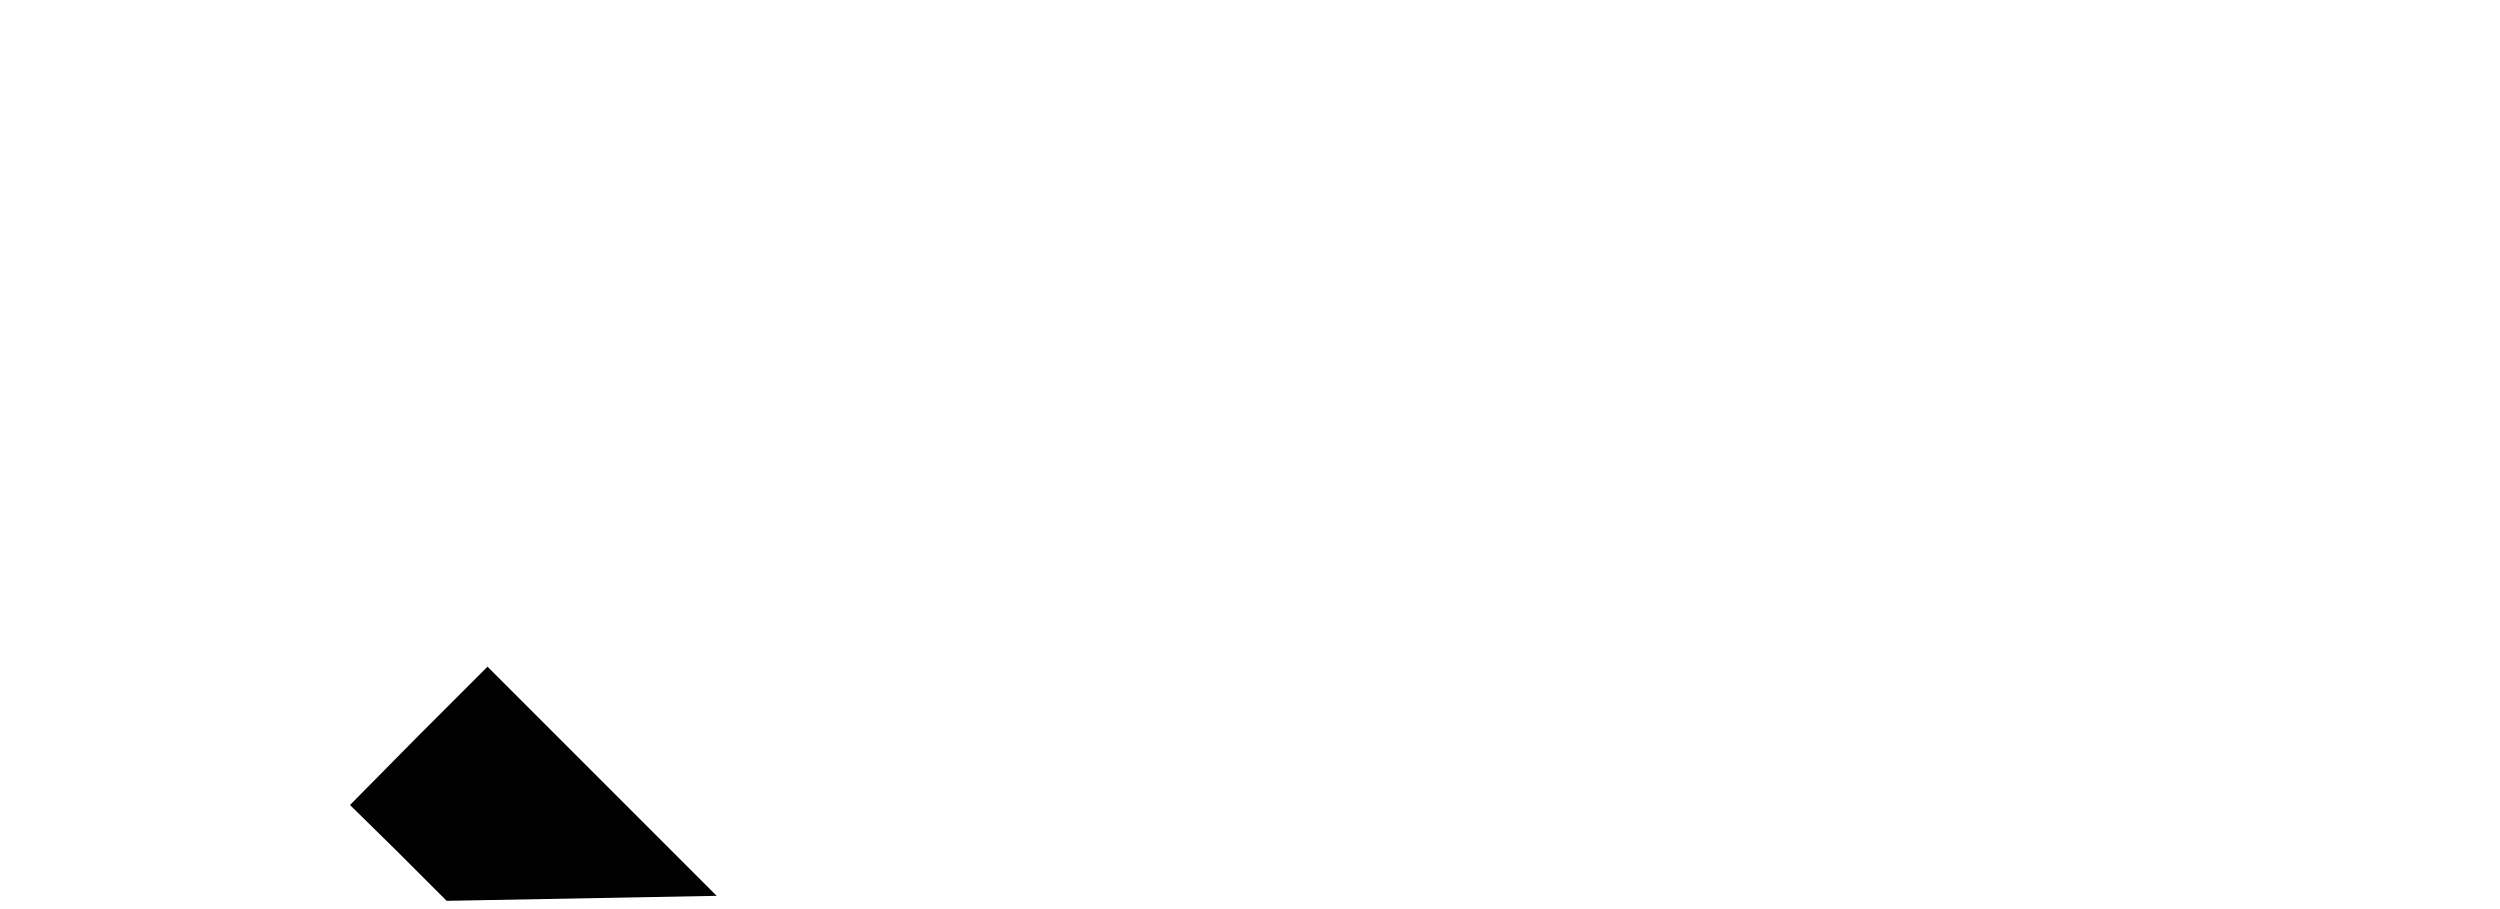
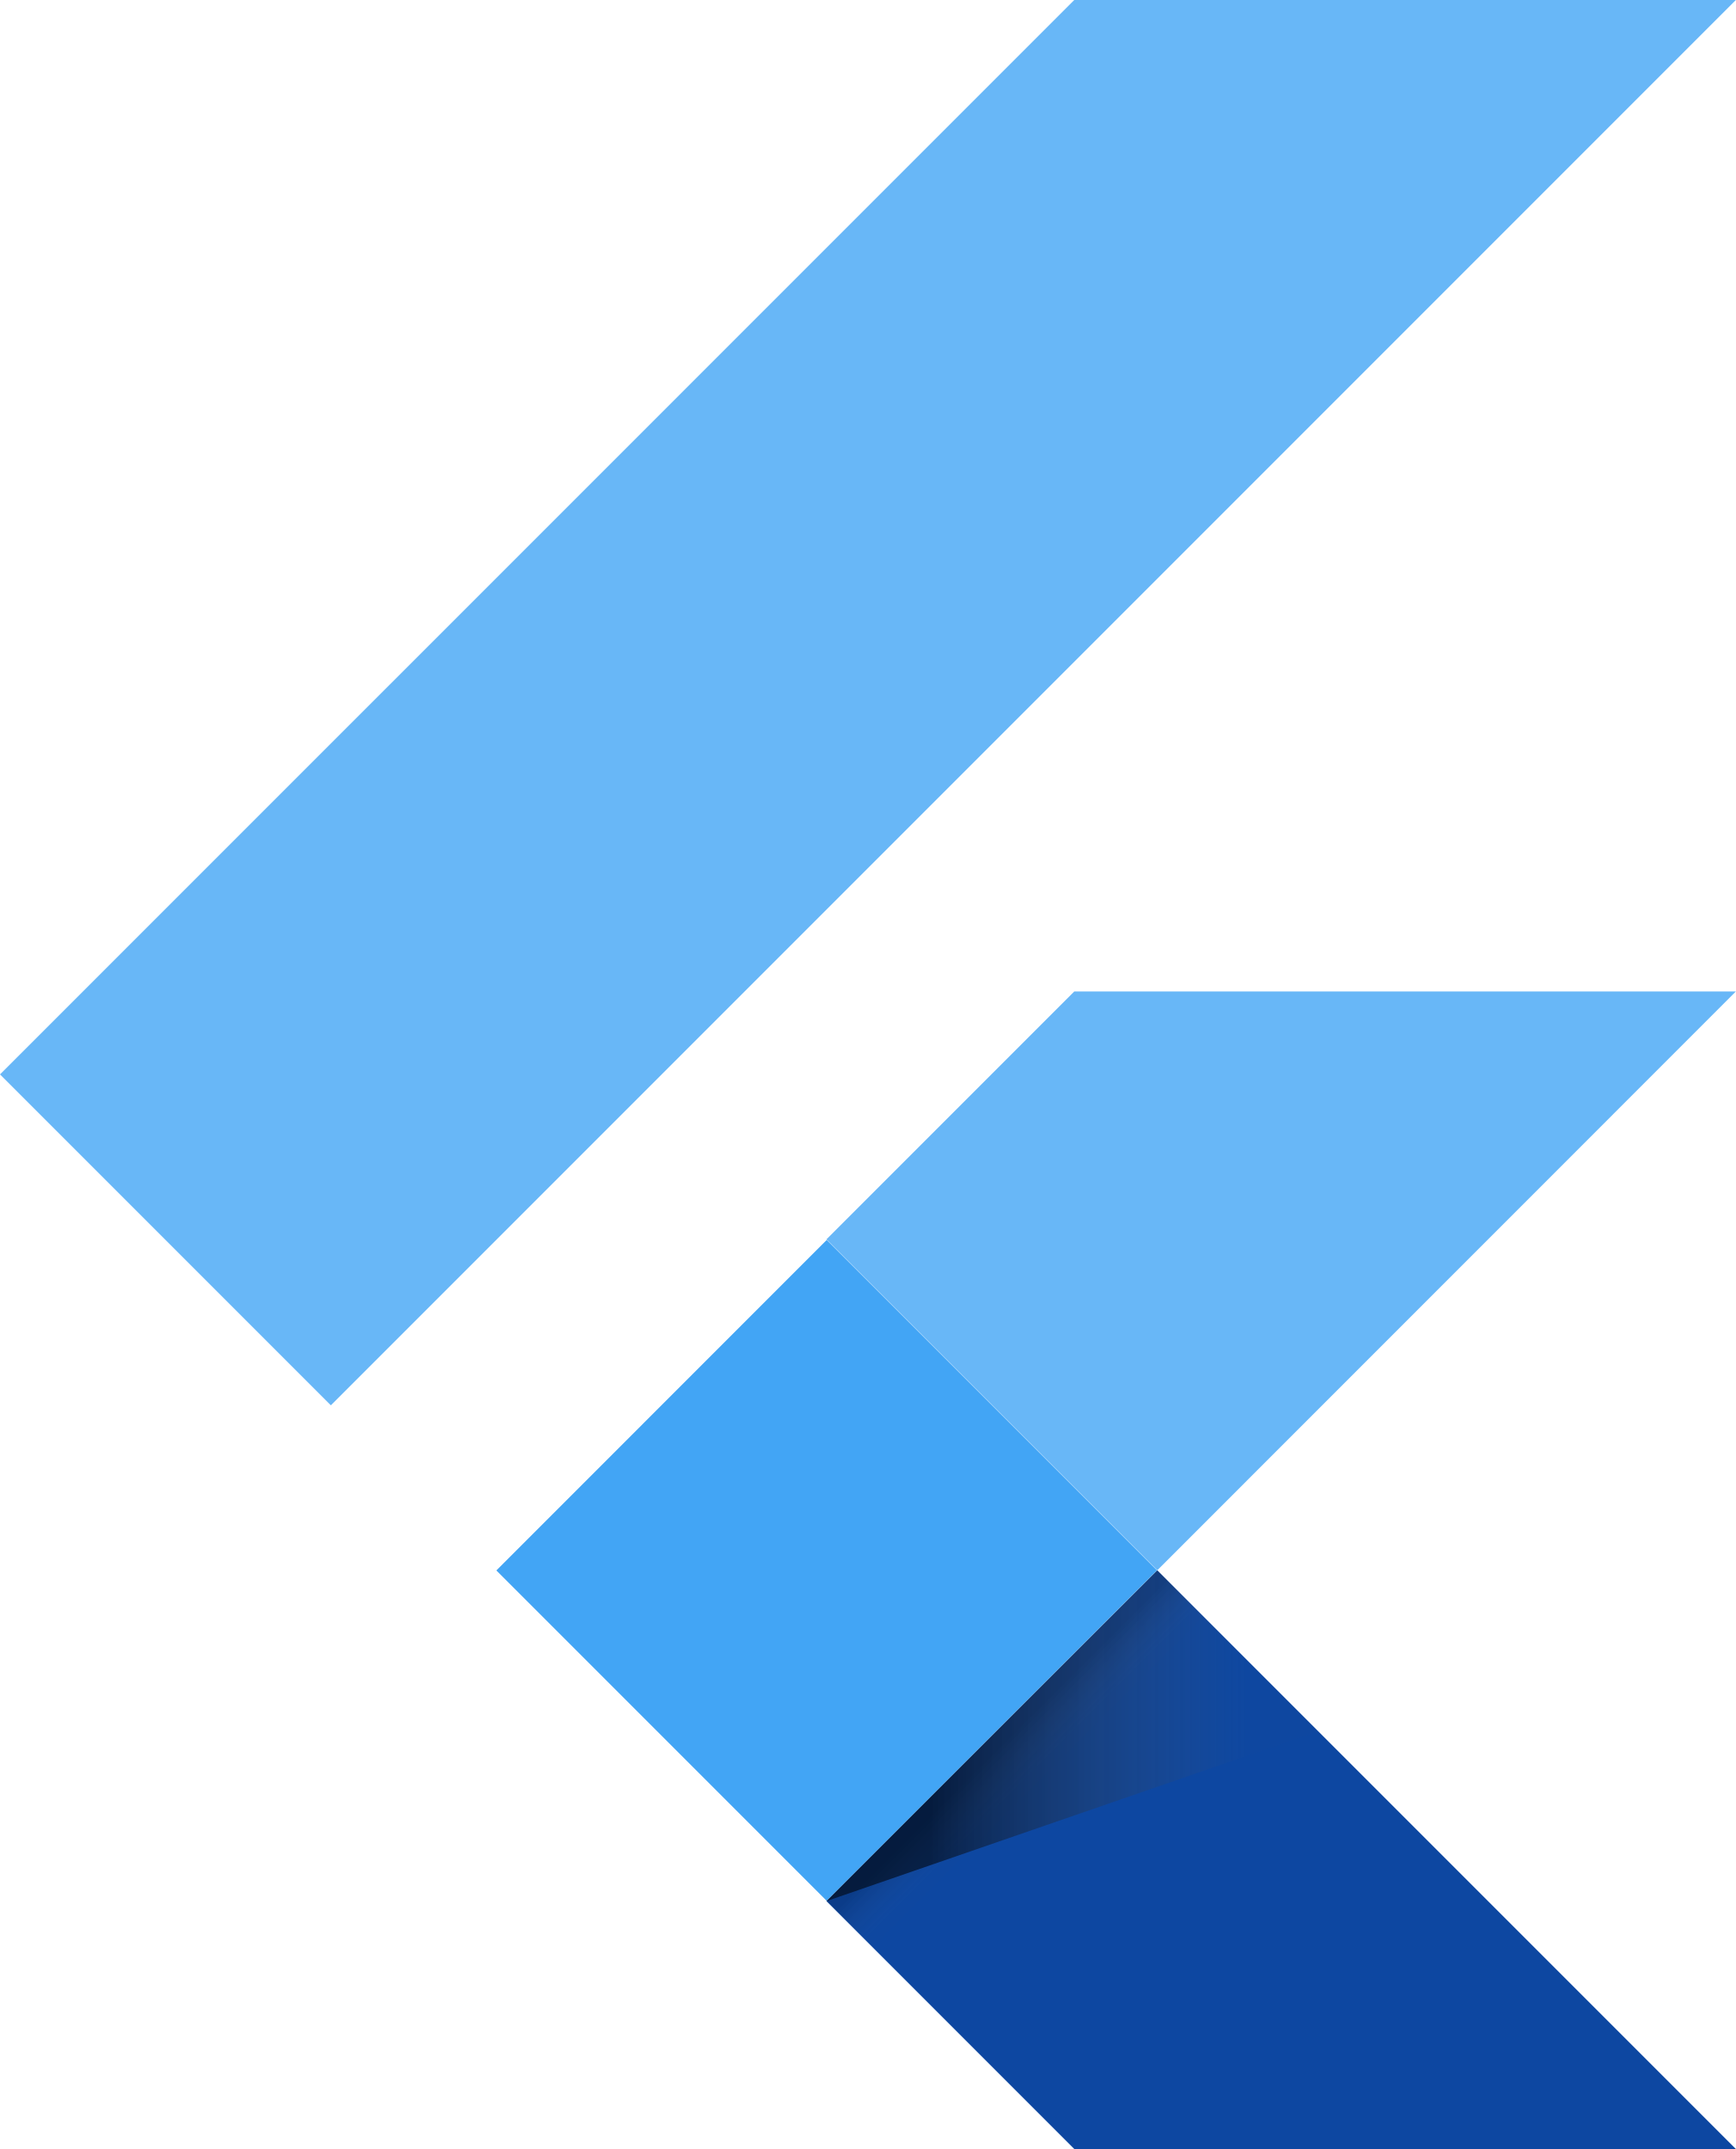
- <svg xmlns="http://www.w3.org/2000/svg" version="1.0" width="300pt" height="109pt" viewBox="0 0 300 109" preserveAspectRatio="xMidYMid meet">
-   <g transform="translate(0,109) scale(0.1,-0.1)" fill="#000000" stroke="none">
-     <path d="M502 207 l-82 -83 58 -57 58 -58 162 3 162 3 -138 138 -137 137 -83 -83z" />
-   </g>
+ <svg xmlns="http://www.w3.org/2000/svg" enable-background="new 0 0 1999 2474.2" viewBox="0 0 1999 2474.2">
+   <linearGradient id="a" gradientTransform="matrix(380.4042 -380.4175 -53.104 -53.1021 908228.312 -700059.5)" gradientUnits="userSpaceOnUse" x1="-2115.003" x2="-2115.003" y1="1930.741" y2="1929.741">
+     <stop offset=".2" stop-opacity=".15" />
+     <stop offset=".85" stop-color="#616161" stop-opacity=".01" />
+   </linearGradient>
+   <linearGradient id="b" gradientTransform="matrix(565.291 0 0 -380.9571 1196694.25 743476.562)" gradientUnits="userSpaceOnUse" x1="-2115.269" x2="-2114.269" y1="1946.356" y2="1946.356">
+     <stop offset=".2" stop-opacity=".55" />
+     <stop offset=".85" stop-color="#616161" stop-opacity=".01" />
+   </linearGradient>
+   <path d="m381 1618-381-381 1237.1-1237h761.9m0 1141.5h-761.9l-285.4 285.4 381 381" fill="#42a5f5" fill-opacity=".8" />
+   <path d="m951.7 2188.8 285.4 285.4h761.9l-666.3-666.3" fill="#0d47a1" />
+   <path d="m571.6 1808.1 380.4-380.5 380.4 380.4-380.4 380.5z" fill="#42a5f5" />
+   <path d="m952 2188.5 380.4-380.4 53.1 53.1-380.4 380.4z" fill="url(#a)" />
+   <path d="m951.7 2188.8 565.3-195.3-184.3-185.7" fill="url(#b)" />
</svg>
